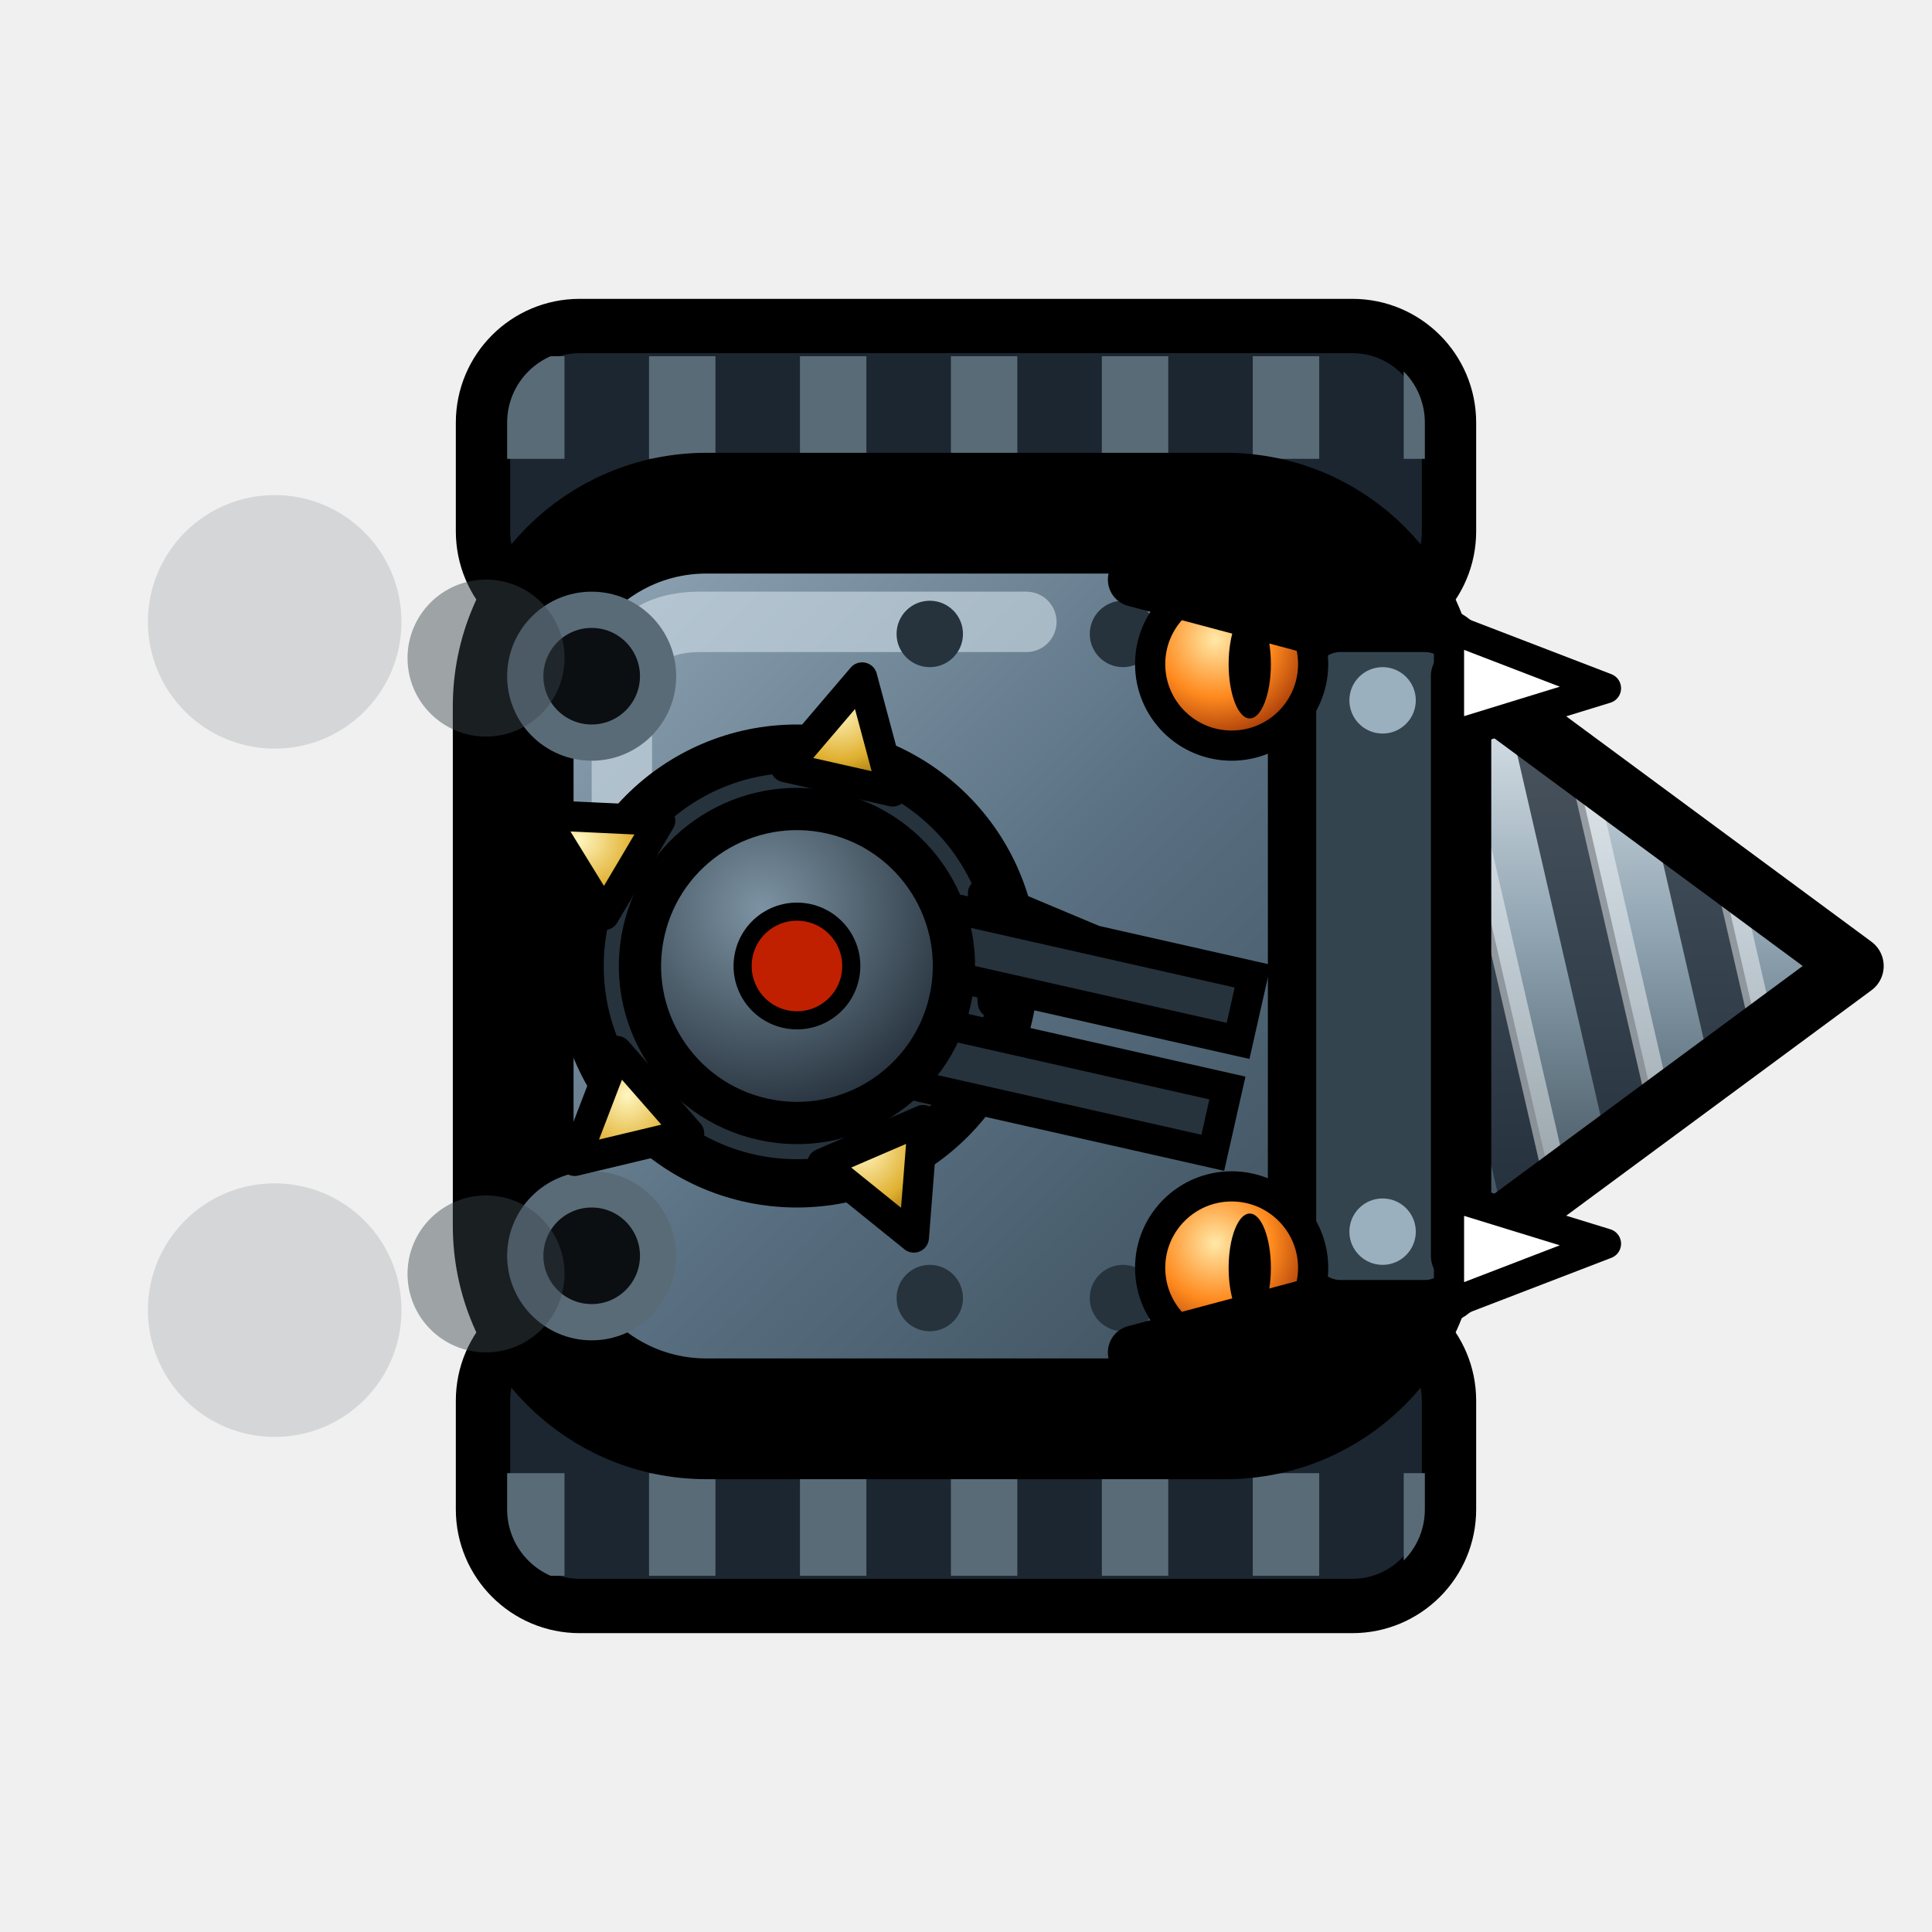
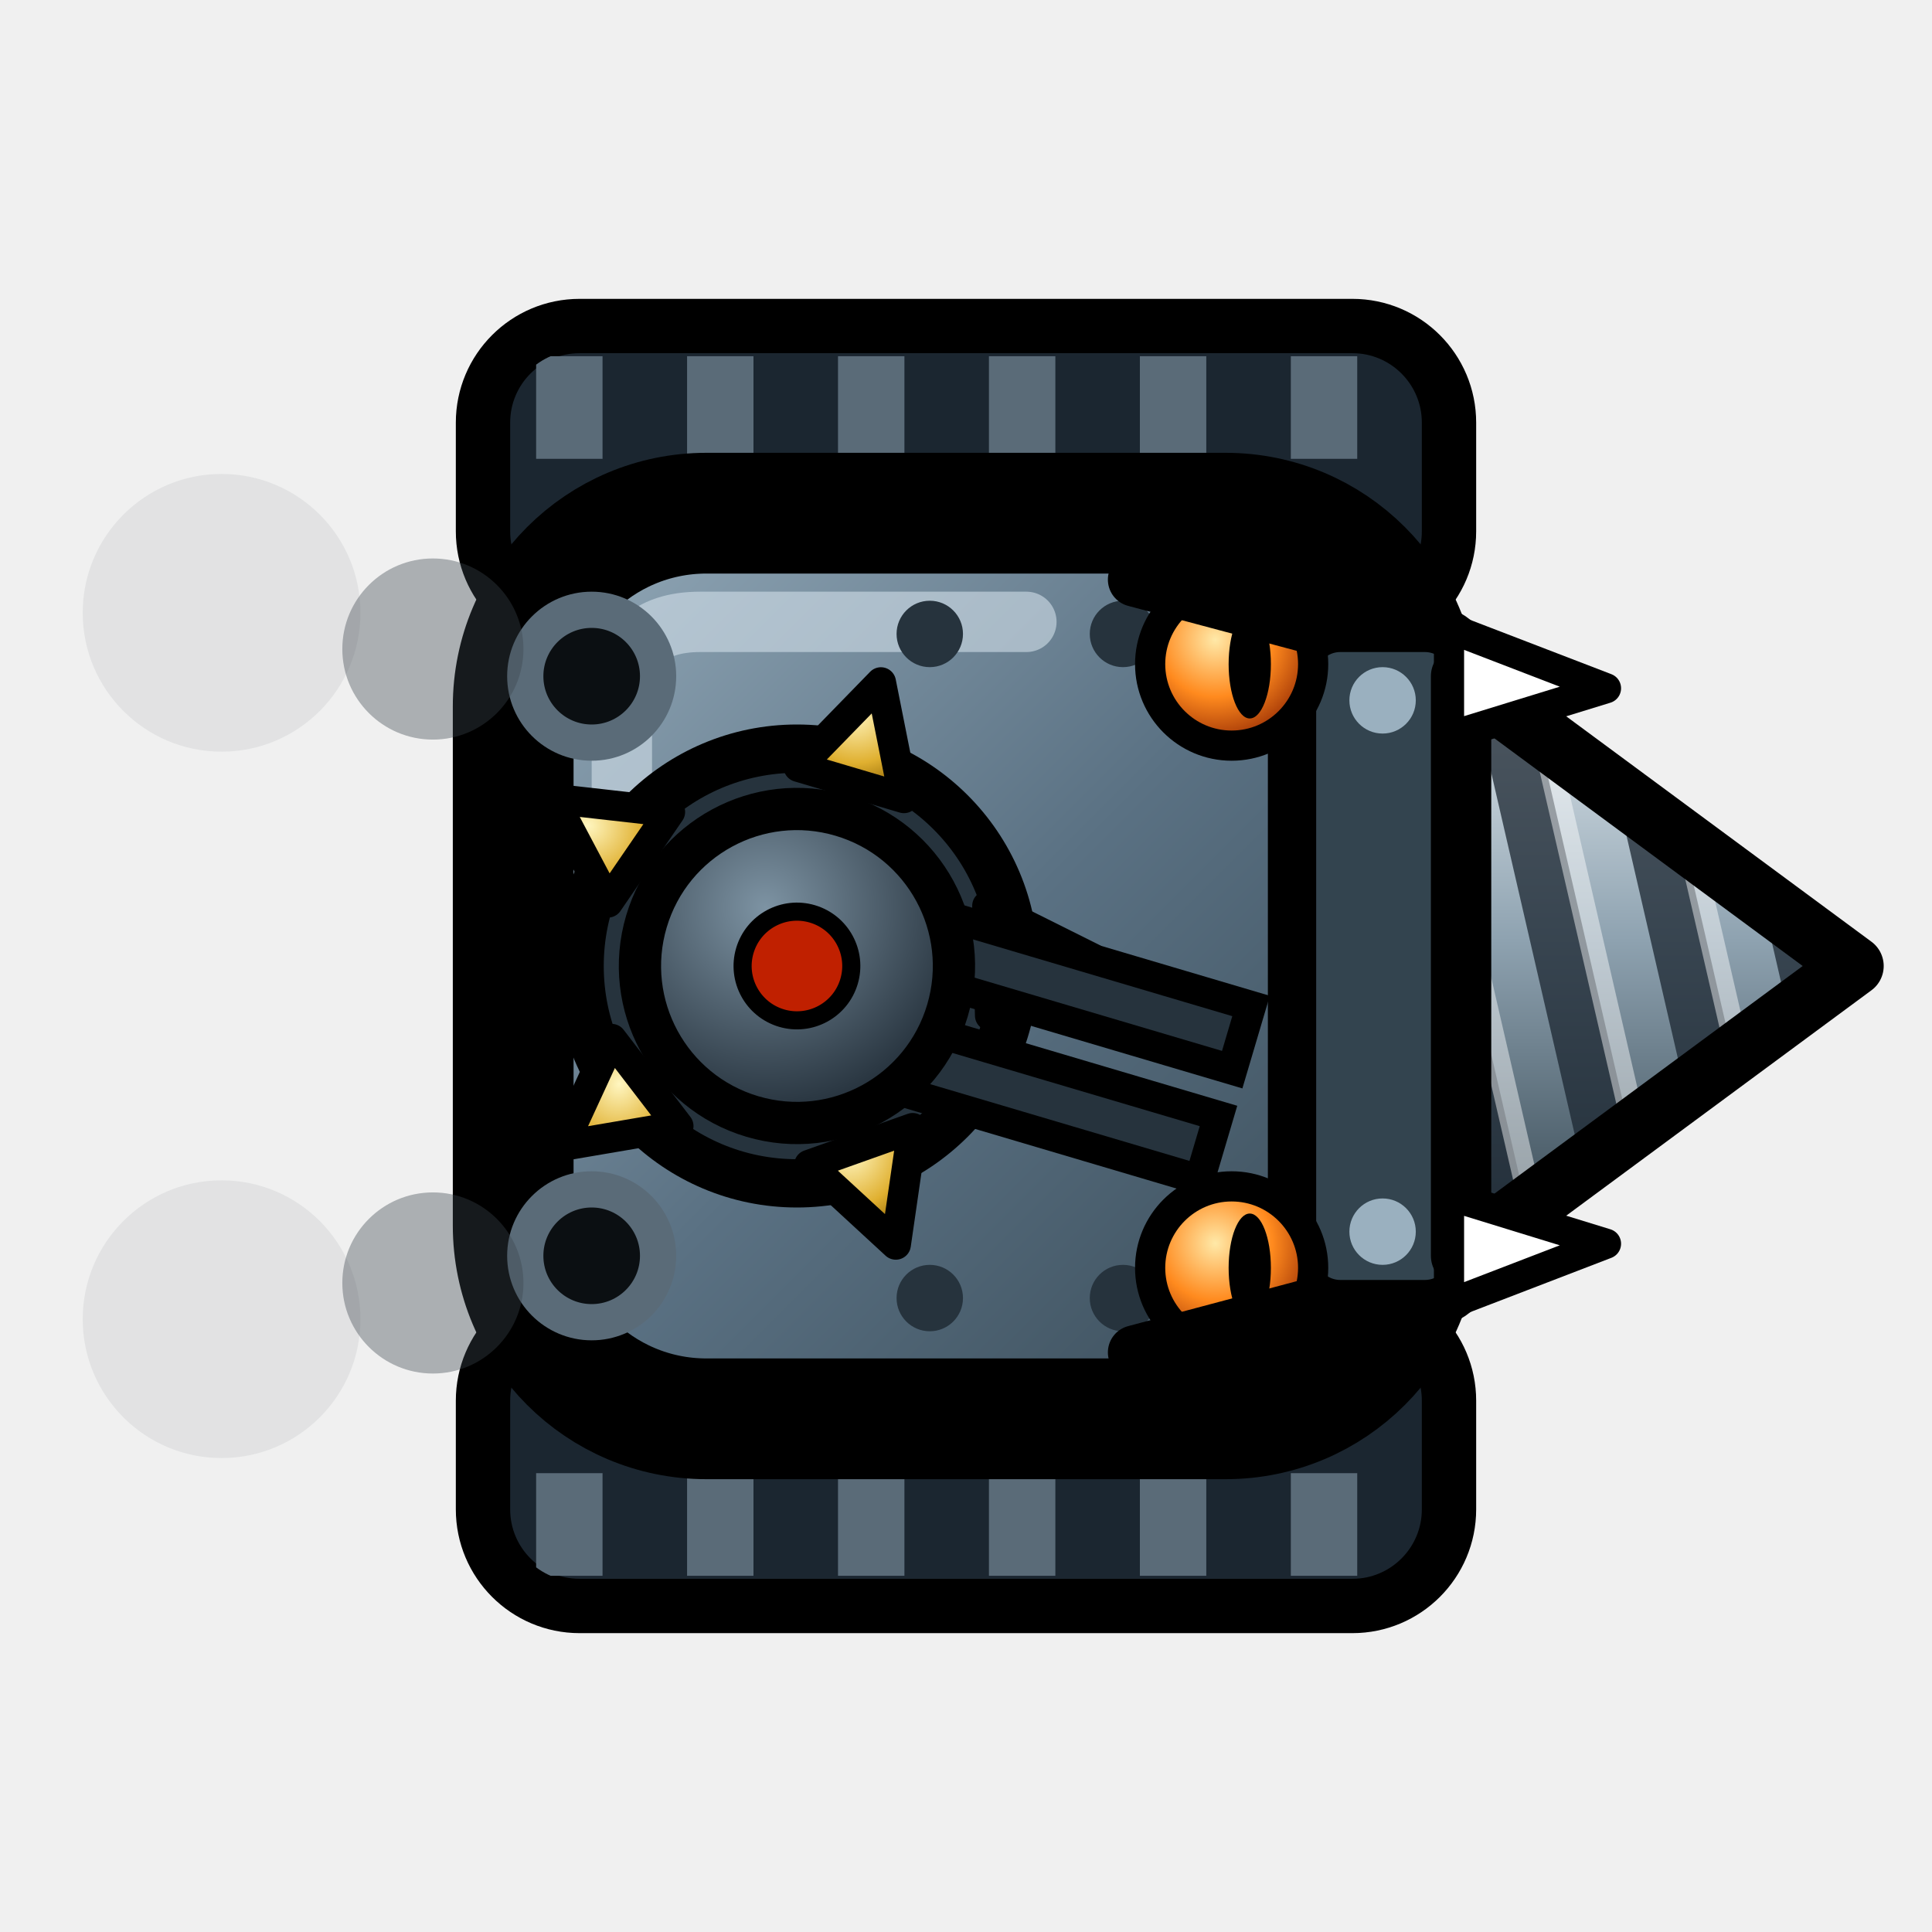
<svg xmlns="http://www.w3.org/2000/svg" viewBox="0 0 32 32">
  <defs>
    <linearGradient id="gold" x1="0" y1="0" x2="0" y2="1">
      <stop offset="0" stop-color="#fff0a0" />
      <stop offset="1" stop-color="#c08a00" />
    </linearGradient>
    <radialGradient id="goldr" cx="0.35" cy="0.35" r="0.8">
      <stop offset="0" stop-color="#fff6c0" />
      <stop offset="0.6" stop-color="#e0b030" />
      <stop offset="1" stop-color="#8a6000" />
    </radialGradient>
    <radialGradient id="ember" cx="0.4" cy="0.35" r="0.7">
      <stop offset="0" stop-color="#ffe9a8" />
      <stop offset="0.5" stop-color="#ff8a1e" />
      <stop offset="1" stop-color="#8a2000" />
    </radialGradient>
    <linearGradient id="hull" x1="8" y1="8" x2="24" y2="24" gradientUnits="userSpaceOnUse">
      <stop offset="0" stop-color="#9ab0bf" />
      <stop offset="0.5" stop-color="#5a7183" />
      <stop offset="1" stop-color="#33444f" />
    </linearGradient>
    <linearGradient id="drill" x1="0" y1="11.2" x2="0" y2="20.8" gradientUnits="userSpaceOnUse">
      <stop offset="0" stop-color="#e3ebf0" />
      <stop offset="0.45" stop-color="#8fa3b1" />
      <stop offset="1" stop-color="#33444f" />
    </linearGradient>
    <radialGradient id="dome" cx="0.35" cy="0.35" r="0.75">
      <stop offset="0" stop-color="#7d93a3" />
      <stop offset="1" stop-color="#1b2630" />
    </radialGradient>
    <clipPath id="treads">
      <rect x="8.4" y="5.8" width="15.2" height="4.2" rx="1.2" />
      <rect x="8.4" y="22" width="15.2" height="4.2" rx="1.2" />
    </clipPath>
    <clipPath id="cone">
      <polygon points="24.2,11.2 30.7,16 24.2,20.8" />
    </clipPath>
  </defs>
  <g fill="#1b2630" stroke="#000000" stroke-width="0.9">
    <rect x="8" y="5.4" width="16" height="5" rx="1.6" />
    <rect x="8" y="21.6" width="16" height="5" rx="1.6" />
  </g>
  <g clip-path="url(#treads)">
    <g fill="#5a6b78">
-       <rect x="8.25" y="5.9" width="1.1" height="1.7" />
-       <rect x="8.25" y="24.4" width="1.1" height="1.7" />
-       <rect x="10.75" y="5.9" width="1.1" height="1.7" />
-       <rect x="10.75" y="24.4" width="1.1" height="1.7" />
-       <rect x="13.25" y="5.9" width="1.1" height="1.7" />
-       <rect x="13.25" y="24.4" width="1.1" height="1.7" />
-       <rect x="15.75" y="5.9" width="1.1" height="1.7" />
-       <rect x="15.75" y="24.4" width="1.1" height="1.7" />
-       <rect x="18.25" y="5.9" width="1.1" height="1.7" />
-       <rect x="18.25" y="24.4" width="1.1" height="1.7" />
-       <rect x="20.75" y="5.9" width="1.1" height="1.7" />
-       <rect x="20.75" y="24.4" width="1.1" height="1.7" />
-       <rect x="23.25" y="5.9" width="1.1" height="1.7" />
-       <rect x="23.25" y="24.4" width="1.1" height="1.7" />
-       <rect x="25.75" y="5.9" width="1.1" height="1.7" />
-       <rect x="25.75" y="24.4" width="1.1" height="1.7" />
+       <rect x="8.88" y="5.9" width="1.1" height="1.7" />
+       <rect x="8.88" y="24.4" width="1.1" height="1.7" />
+       <rect x="11.38" y="5.9" width="1.1" height="1.7" />
+       <rect x="11.38" y="24.4" width="1.1" height="1.7" />
+       <rect x="13.88" y="5.9" width="1.1" height="1.7" />
+       <rect x="13.88" y="24.4" width="1.1" height="1.7" />
+       <rect x="16.38" y="5.9" width="1.1" height="1.7" />
+       <rect x="16.38" y="24.4" width="1.1" height="1.7" />
+       <rect x="18.88" y="5.9" width="1.1" height="1.7" />
+       <rect x="18.88" y="24.4" width="1.1" height="1.7" />
+       <rect x="21.38" y="5.9" width="1.1" height="1.7" />
+       <rect x="21.38" y="24.4" width="1.1" height="1.7" />
+       <rect x="23.88" y="5.9" width="1.1" height="1.7" />
+       <rect x="23.88" y="24.4" width="1.1" height="1.7" />
+       <rect x="26.38" y="5.9" width="1.1" height="1.7" />
+       <rect x="26.38" y="24.4" width="1.1" height="1.7" />
    </g>
  </g>
  <rect x="8.5" y="8.5" width="15" height="15" rx="3.2" fill="url(#hull)" stroke="#000000" stroke-width="2" />
  <path d="M10.3 13.4 V11.6 Q10.3 10.3 11.6 10.3 H17" fill="none" stroke="#d2e0ea" stroke-width="1" stroke-linecap="round" opacity="0.6" />
  <g fill="#26333d">
    <circle cx="15.4" cy="10.5" r="0.55" />
    <circle cx="18.6" cy="10.5" r="0.55" />
    <circle cx="15.4" cy="21.5" r="0.55" />
    <circle cx="18.6" cy="21.5" r="0.55" />
  </g>
  <g fill="#0b0f12" stroke="#5a6b78" stroke-width="0.6">
    <circle cx="9.8" cy="11.2" r="1.1" />
    <circle cx="9.8" cy="20.8" r="1.1" />
  </g>
  <rect x="21.4" y="10.4" width="3" height="11.2" rx="0.8" fill="#33444f" stroke="#000000" stroke-width="0.8" />
  <g fill="#9ab0bf">
    <circle cx="22.9" cy="11.6" r="0.55" />
    <circle cx="22.9" cy="20.4" r="0.55" />
  </g>
  <polygon points="24.2,11.2 30.7,16 24.2,20.8" fill="url(#drill)" />
  <g clip-path="url(#cone)">
    <g stroke="#1b2630" stroke-width="0.9" opacity="0.75">
-       <line x1="21.2" y1="10.8" x2="23.6" y2="21.2" />
-       <line x1="23.2" y1="10.8" x2="25.6" y2="21.2" />
-       <line x1="25.2" y1="10.8" x2="27.6" y2="21.2" />
-       <line x1="27.2" y1="10.8" x2="29.6" y2="21.2" />
-       <line x1="29.2" y1="10.8" x2="31.6" y2="21.2" />
-       <line x1="31.2" y1="10.8" x2="33.6" y2="21.2" />
+       <line x1="20.7" y1="10.8" x2="23.1" y2="21.2" />
+       <line x1="22.7" y1="10.8" x2="25.1" y2="21.2" />
+       <line x1="24.7" y1="10.8" x2="27.1" y2="21.2" />
+       <line x1="26.7" y1="10.8" x2="29.1" y2="21.2" />
+       <line x1="28.7" y1="10.8" x2="31.1" y2="21.2" />
+       <line x1="30.7" y1="10.8" x2="33.1" y2="21.2" />
    </g>
    <g stroke="#ffffff" stroke-width="0.4" opacity="0.45">
-       <line x1="21.75" y1="10.8" x2="24.15" y2="21.2" />
-       <line x1="23.75" y1="10.8" x2="26.15" y2="21.2" />
-       <line x1="25.75" y1="10.8" x2="28.15" y2="21.2" />
-       <line x1="27.75" y1="10.8" x2="30.15" y2="21.2" />
-       <line x1="29.75" y1="10.8" x2="32.15" y2="21.2" />
-       <line x1="31.75" y1="10.8" x2="34.15" y2="21.2" />
+       <line x1="21.25" y1="10.8" x2="23.65" y2="21.2" />
+       <line x1="23.25" y1="10.8" x2="25.65" y2="21.2" />
+       <line x1="25.25" y1="10.8" x2="27.65" y2="21.2" />
+       <line x1="27.25" y1="10.8" x2="29.65" y2="21.2" />
+       <line x1="29.25" y1="10.8" x2="31.65" y2="21.2" />
+       <line x1="31.25" y1="10.8" x2="33.65" y2="21.2" />
    </g>
  </g>
  <polygon points="24.2,11.2 30.7,16 24.2,20.8" fill="none" stroke="#000000" stroke-width="1" stroke-linejoin="round" />
  <g fill="#ffffff" stroke="#000000" stroke-width="0.5" stroke-linejoin="round">
    <polygon points="24,10.4 26.6,11.4 24,12.2" />
    <polygon points="24,21.6 26.6,20.6 24,19.8" />
  </g>
  <circle cx="20.4" cy="11" r="1.35" fill="url(#ember)" stroke="#000000" stroke-width="0.5" />
  <circle cx="20.4" cy="21" r="1.35" fill="url(#ember)" stroke="#000000" stroke-width="0.5" />
  <ellipse cx="20.7" cy="11" rx="0.35" ry="0.9" fill="#000000" />
  <ellipse cx="20.7" cy="21" rx="0.35" ry="0.9" fill="#000000" />
  <g stroke="#000000" stroke-width="0.9" stroke-linecap="round">
    <line x1="18.8" y1="9.6" x2="21.8" y2="10.4" />
    <line x1="18.8" y1="22.4" x2="21.8" y2="21.6" />
  </g>
  <circle cx="13.2" cy="16" r="3.6" fill="#26333d" stroke="#000000" stroke-width="0.8" />
-   <g transform="rotate(12.73 13.2 16)">
+   <g transform="rotate(16.49 13.2 16)">
    <g fill="url(#goldr)" stroke="#000000" stroke-width="0.5" stroke-linejoin="round">
      <polygon points="12.29,12.83 13.2,11.1 14.11,12.83" />
      <polygon points="15.94,14.15 17.86,14.49 16.5,15.88" />
      <polygon points="15.8,18.03 16.08,19.96 14.33,19.1" />
      <polygon points="12.07,19.1 10.32,19.96 10.6,18.03" />
      <polygon points="9.9,15.88 8.54,14.49 10.46,14.15" />
    </g>
    <g fill="#26333d" stroke="#000000" stroke-width="0.5">
      <rect x="14.6" y="14.5" width="6" height="1.1" />
      <rect x="14.6" y="16.4" width="6" height="1.1" />
    </g>
    <circle cx="13.2" cy="16" r="2.6" fill="url(#dome)" stroke="#000000" stroke-width="0.7" />
    <circle cx="13.2" cy="16" r="0.9" fill="#c02000" stroke="#000000" stroke-width="0.3" />
  </g>
  <g fill="#3a444c">
-     <circle cx="4.55" cy="10.3" r="2.1" opacity="0.15" />
-     <circle cx="8.05" cy="10.9" r="1.3" opacity="0.45" />
-     <circle cx="4.55" cy="21.7" r="2.1" opacity="0.15" />
-     <circle cx="8.05" cy="21.1" r="1.3" opacity="0.45" />
+     <circle cx="7.17" cy="10.75" r="1.5" opacity="0.38" />
+     <circle cx="3.67" cy="10.15" r="2.3" opacity="0.08" />
+     <circle cx="7.17" cy="21.25" r="1.5" opacity="0.38" />
+     <circle cx="3.67" cy="21.85" r="2.3" opacity="0.08" />
  </g>
</svg>
